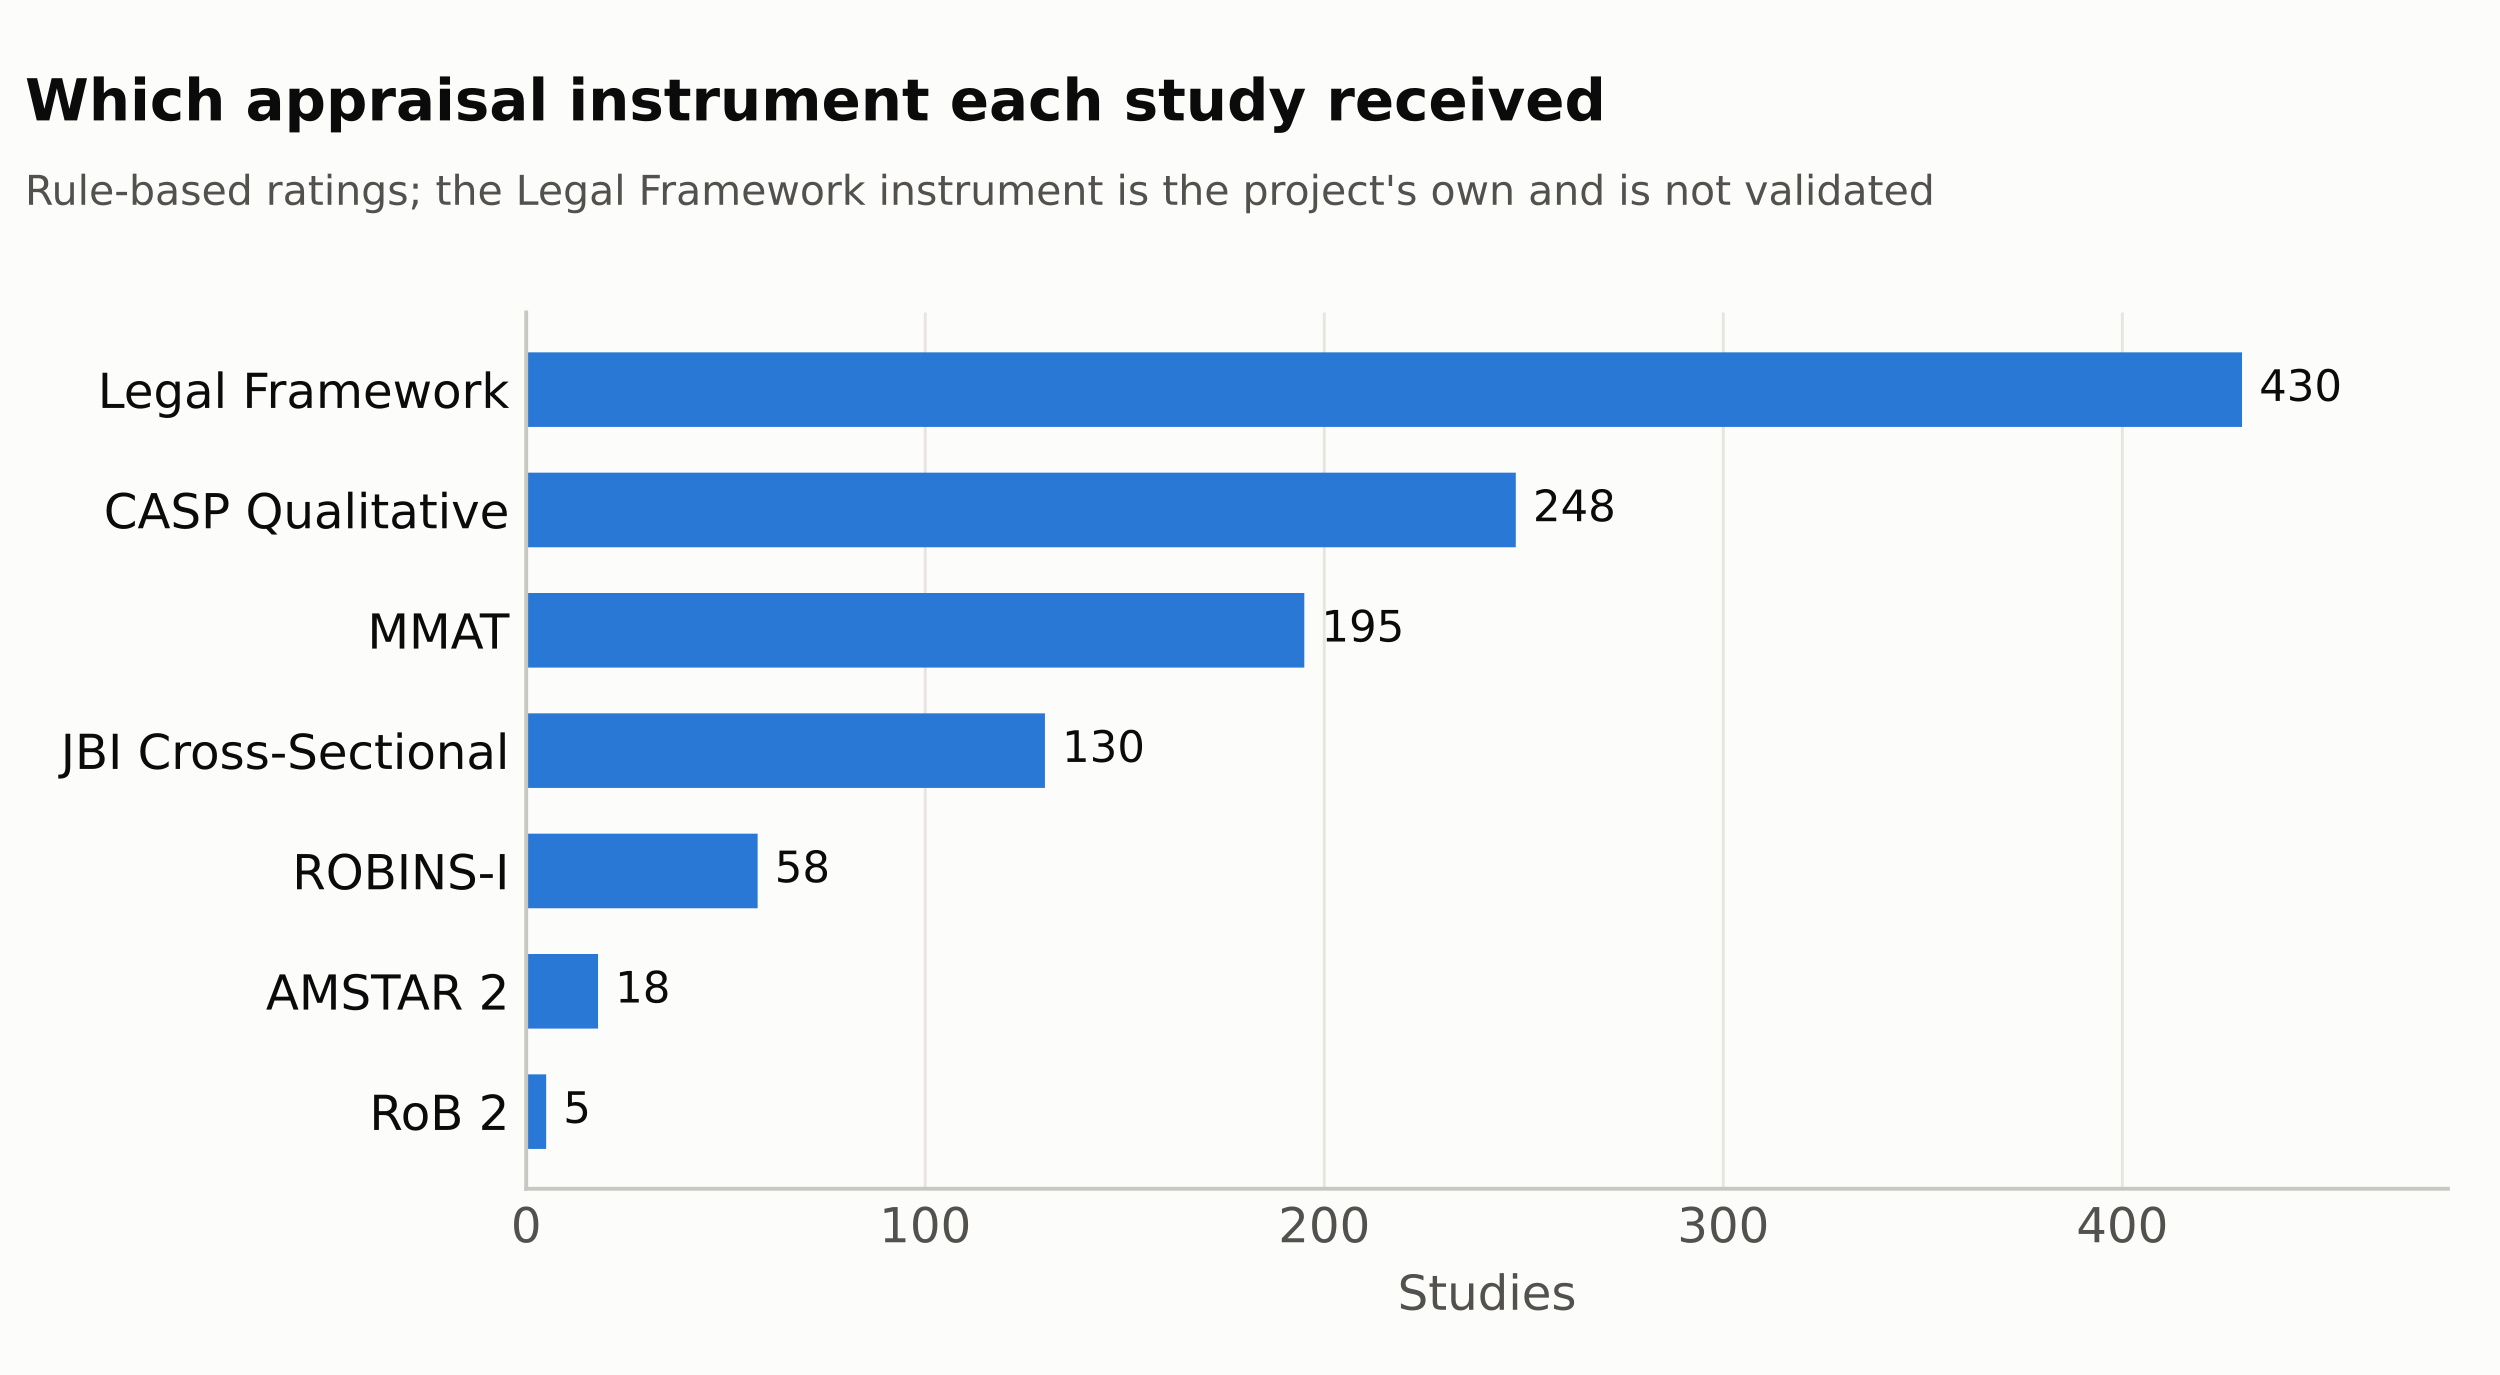
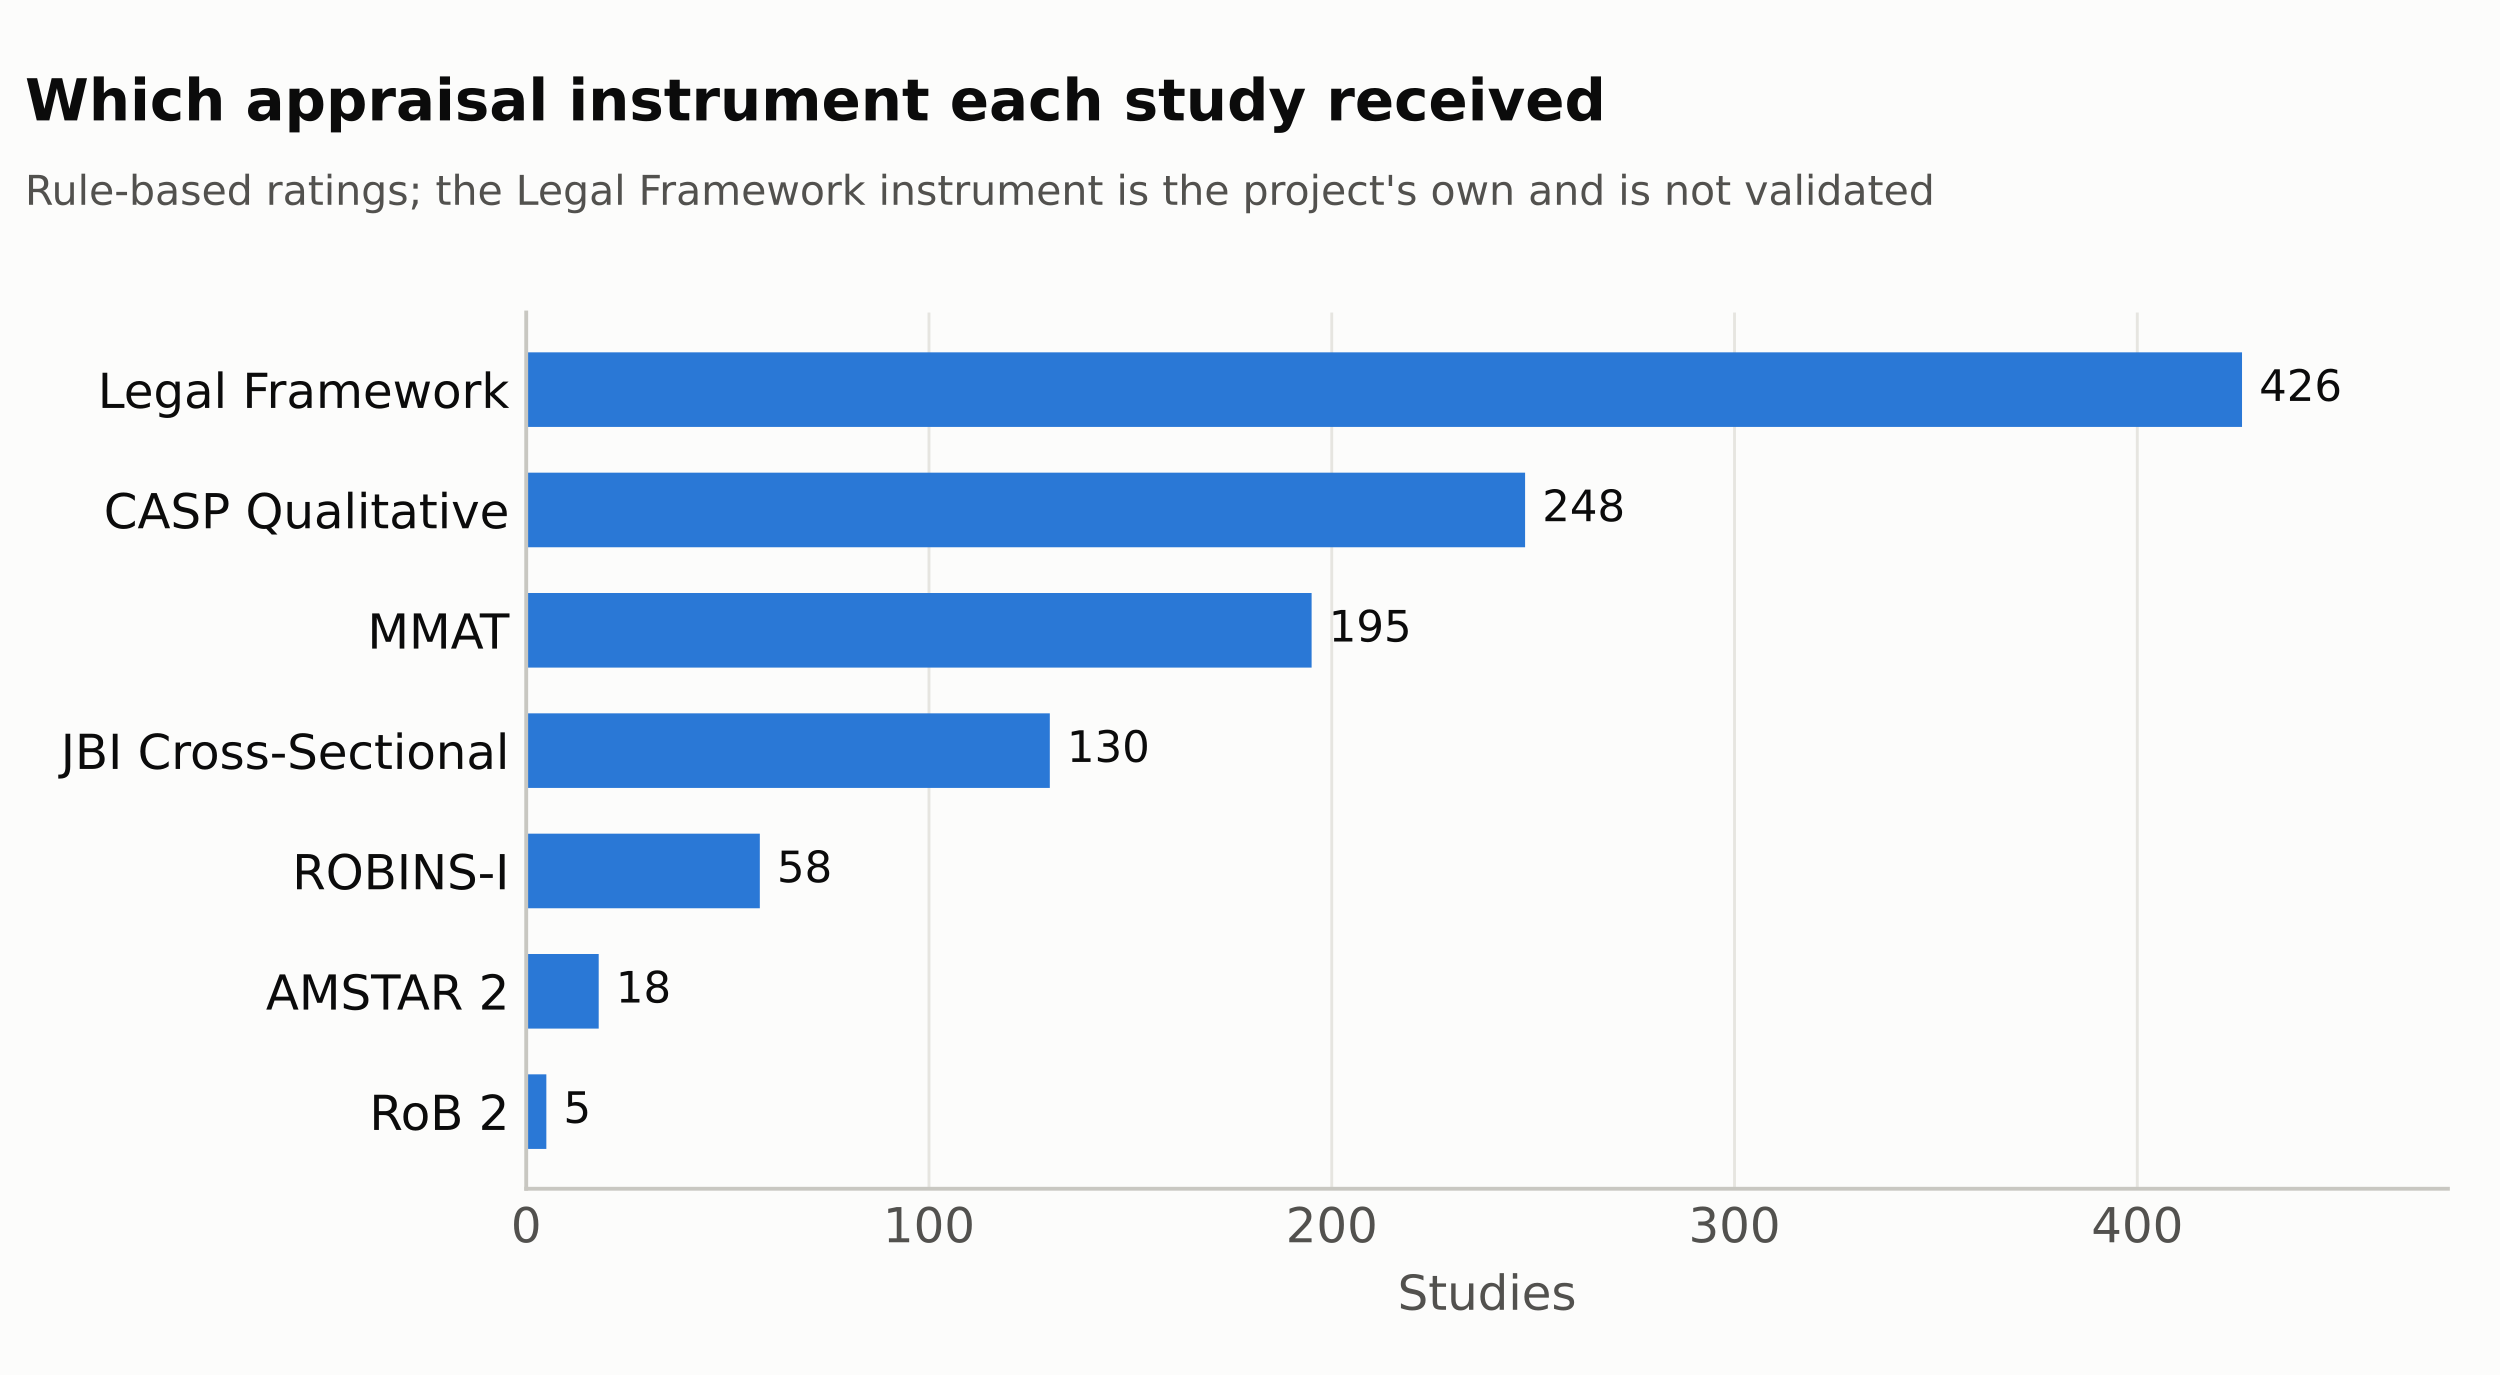
<svg xmlns="http://www.w3.org/2000/svg" width="518.4pt" height="285.12pt" viewBox="0 0 518.4 285.12" version="1.1">
  <defs>
    <style type="text/css">*{stroke-linejoin: round; stroke-linecap: butt}</style>
  </defs>
  <g id="figure_1">
    <g id="patch_1">
      <path d="M 0 285.12  L 518.4 285.12  L 518.4 0  L 0 0  z " style="fill: #fcfcfb" />
    </g>
    <g id="axes_1">
      <g id="patch_2">
        <path d="M 109.115 246.498  L 507.6 246.498  L 507.6 64.8  L 109.115 64.8  z " style="fill: #fcfcfb" />
      </g>
      <g id="matplotlib.axis_1">
        <g id="xtick_1">
          <g id="line2d_1">
            <path d="M 109.115 246.498  L 109.115 64.8  " clip-path="url(#p6c884c5d74)" style="fill: none; stroke: #e6e5e0; stroke-width: 0.6; stroke-linecap: square" />
          </g>
          <g id="line2d_2" />
          <g id="text_1">
            <text style="font-size: 10px; font-family: 'DejaVu Sans', 'Bitstream Vera Sans', 'Computer Modern Sans Serif', 'Lucida Grande', 'Verdana', 'Geneva', 'Lucid', 'Arial', 'Helvetica', 'Avant Garde', sans-serif; text-anchor: middle; fill: #52514e" x="109.115" y="257.595" transform="rotate(-0 109.115 257.5953)">0</text>
          </g>
        </g>
        <g id="xtick_2">
          <g id="line2d_3">
-             <path d="M 191.857 246.498  L 191.857 64.8  " clip-path="url(#p6c884c5d74)" style="fill: none; stroke: #e6e5e0; stroke-width: 0.6; stroke-linecap: square" />
+             <path d="M 192.634 246.498  L 192.634 64.8  " clip-path="url(#p6c884c5d74)" style="fill: none; stroke: #e6e5e0; stroke-width: 0.6; stroke-linecap: square" />
          </g>
          <g id="line2d_4" />
          <g id="text_2">
-             <text style="font-size: 10px; font-family: 'DejaVu Sans', 'Bitstream Vera Sans', 'Computer Modern Sans Serif', 'Lucida Grande', 'Verdana', 'Geneva', 'Lucid', 'Arial', 'Helvetica', 'Avant Garde', sans-serif; text-anchor: middle; fill: #52514e" x="191.857" y="257.595" transform="rotate(-0 191.8569 257.5953)">100</text>
+             <text style="font-size: 10px; font-family: 'DejaVu Sans', 'Bitstream Vera Sans', 'Computer Modern Sans Serif', 'Lucida Grande', 'Verdana', 'Geneva', 'Lucid', 'Arial', 'Helvetica', 'Avant Garde', sans-serif; text-anchor: middle; fill: #52514e" x="192.634" y="257.595" transform="rotate(-0 192.6338 257.5953)">100</text>
          </g>
        </g>
        <g id="xtick_3">
          <g id="line2d_5">
-             <path d="M 274.599 246.498  L 274.599 64.8  " clip-path="url(#p6c884c5d74)" style="fill: none; stroke: #e6e5e0; stroke-width: 0.6; stroke-linecap: square" />
+             <path d="M 276.153 246.498  L 276.153 64.8  " clip-path="url(#p6c884c5d74)" style="fill: none; stroke: #e6e5e0; stroke-width: 0.6; stroke-linecap: square" />
          </g>
          <g id="line2d_6" />
          <g id="text_3">
-             <text style="font-size: 10px; font-family: 'DejaVu Sans', 'Bitstream Vera Sans', 'Computer Modern Sans Serif', 'Lucida Grande', 'Verdana', 'Geneva', 'Lucid', 'Arial', 'Helvetica', 'Avant Garde', sans-serif; text-anchor: middle; fill: #52514e" x="274.599" y="257.595" transform="rotate(-0 274.5988 257.5953)">200</text>
+             <text style="font-size: 10px; font-family: 'DejaVu Sans', 'Bitstream Vera Sans', 'Computer Modern Sans Serif', 'Lucida Grande', 'Verdana', 'Geneva', 'Lucid', 'Arial', 'Helvetica', 'Avant Garde', sans-serif; text-anchor: middle; fill: #52514e" x="276.153" y="257.595" transform="rotate(-0 276.1526 257.5953)">200</text>
          </g>
        </g>
        <g id="xtick_4">
          <g id="line2d_7">
-             <path d="M 357.341 246.498  L 357.341 64.8  " clip-path="url(#p6c884c5d74)" style="fill: none; stroke: #e6e5e0; stroke-width: 0.6; stroke-linecap: square" />
+             <path d="M 359.671 246.498  L 359.671 64.8  " clip-path="url(#p6c884c5d74)" style="fill: none; stroke: #e6e5e0; stroke-width: 0.6; stroke-linecap: square" />
          </g>
          <g id="line2d_8" />
          <g id="text_4">
-             <text style="font-size: 10px; font-family: 'DejaVu Sans', 'Bitstream Vera Sans', 'Computer Modern Sans Serif', 'Lucida Grande', 'Verdana', 'Geneva', 'Lucid', 'Arial', 'Helvetica', 'Avant Garde', sans-serif; text-anchor: middle; fill: #52514e" x="357.341" y="257.595" transform="rotate(-0 357.3407 257.5953)">300</text>
+             <text style="font-size: 10px; font-family: 'DejaVu Sans', 'Bitstream Vera Sans', 'Computer Modern Sans Serif', 'Lucida Grande', 'Verdana', 'Geneva', 'Lucid', 'Arial', 'Helvetica', 'Avant Garde', sans-serif; text-anchor: middle; fill: #52514e" x="359.671" y="257.595" transform="rotate(-0 359.6715 257.5953)">300</text>
          </g>
        </g>
        <g id="xtick_5">
          <g id="line2d_9">
-             <path d="M 440.083 246.498  L 440.083 64.8  " clip-path="url(#p6c884c5d74)" style="fill: none; stroke: #e6e5e0; stroke-width: 0.6; stroke-linecap: square" />
+             <path d="M 443.19 246.498  L 443.19 64.8  " clip-path="url(#p6c884c5d74)" style="fill: none; stroke: #e6e5e0; stroke-width: 0.6; stroke-linecap: square" />
          </g>
          <g id="line2d_10" />
          <g id="text_5">
-             <text style="font-size: 10px; font-family: 'DejaVu Sans', 'Bitstream Vera Sans', 'Computer Modern Sans Serif', 'Lucida Grande', 'Verdana', 'Geneva', 'Lucid', 'Arial', 'Helvetica', 'Avant Garde', sans-serif; text-anchor: middle; fill: #52514e" x="440.083" y="257.595" transform="rotate(-0 440.0826 257.5953)">400</text>
+             <text style="font-size: 10px; font-family: 'DejaVu Sans', 'Bitstream Vera Sans', 'Computer Modern Sans Serif', 'Lucida Grande', 'Verdana', 'Geneva', 'Lucid', 'Arial', 'Helvetica', 'Avant Garde', sans-serif; text-anchor: middle; fill: #52514e" x="443.19" y="257.595" transform="rotate(-0 443.1903 257.5953)">400</text>
          </g>
        </g>
        <g id="text_6">
          <text style="font-size: 10px; font-family: 'DejaVu Sans', 'Bitstream Vera Sans', 'Computer Modern Sans Serif', 'Lucida Grande', 'Verdana', 'Geneva', 'Lucid', 'Arial', 'Helvetica', 'Avant Garde', sans-serif; text-anchor: middle; fill: #52514e" x="308.358" y="271.596" transform="rotate(-0 308.3575 271.5961)">Studies</text>
        </g>
      </g>
      <g id="matplotlib.axis_2">
        <g id="ytick_1">
          <g id="line2d_11" />
          <g id="text_7">
            <text style="font-size: 10px; font-family: 'DejaVu Sans', 'Bitstream Vera Sans', 'Computer Modern Sans Serif', 'Lucida Grande', 'Verdana', 'Geneva', 'Lucid', 'Arial', 'Helvetica', 'Avant Garde', sans-serif; text-anchor: end; fill: #0b0b0b" x="105.615" y="84.593" transform="rotate(-0 105.615 84.5932)">Legal Framework</text>
          </g>
        </g>
        <g id="ytick_2">
          <g id="line2d_12" />
          <g id="text_8">
            <text style="font-size: 10px; font-family: 'DejaVu Sans', 'Bitstream Vera Sans', 'Computer Modern Sans Serif', 'Lucida Grande', 'Verdana', 'Geneva', 'Lucid', 'Arial', 'Helvetica', 'Avant Garde', sans-serif; text-anchor: end; fill: #0b0b0b" x="105.615" y="109.545" transform="rotate(-0 105.615 109.5448)">CASP Qualitative</text>
          </g>
        </g>
        <g id="ytick_3">
          <g id="line2d_13" />
          <g id="text_9">
            <text style="font-size: 10px; font-family: 'DejaVu Sans', 'Bitstream Vera Sans', 'Computer Modern Sans Serif', 'Lucida Grande', 'Verdana', 'Geneva', 'Lucid', 'Arial', 'Helvetica', 'Avant Garde', sans-serif; text-anchor: end; fill: #0b0b0b" x="105.615" y="134.496" transform="rotate(-0 105.615 134.496)">MMAT</text>
          </g>
        </g>
        <g id="ytick_4">
          <g id="line2d_14" />
          <g id="text_10">
            <text style="font-size: 10px; font-family: 'DejaVu Sans', 'Bitstream Vera Sans', 'Computer Modern Sans Serif', 'Lucida Grande', 'Verdana', 'Geneva', 'Lucid', 'Arial', 'Helvetica', 'Avant Garde', sans-serif; text-anchor: end; fill: #0b0b0b" x="105.615" y="159.448" transform="rotate(-0 105.615 159.448)">JBI Cross-Sectional</text>
          </g>
        </g>
        <g id="ytick_5">
          <g id="line2d_15" />
          <g id="text_11">
            <text style="font-size: 10px; font-family: 'DejaVu Sans', 'Bitstream Vera Sans', 'Computer Modern Sans Serif', 'Lucida Grande', 'Verdana', 'Geneva', 'Lucid', 'Arial', 'Helvetica', 'Avant Garde', sans-serif; text-anchor: end; fill: #0b0b0b" x="105.615" y="184.399" transform="rotate(-0 105.615 184.3993)">ROBINS-I</text>
          </g>
        </g>
        <g id="ytick_6">
          <g id="line2d_16" />
          <g id="text_12">
            <text style="font-size: 10px; font-family: 'DejaVu Sans', 'Bitstream Vera Sans', 'Computer Modern Sans Serif', 'Lucida Grande', 'Verdana', 'Geneva', 'Lucid', 'Arial', 'Helvetica', 'Avant Garde', sans-serif; text-anchor: end; fill: #0b0b0b" x="105.615" y="209.351" transform="rotate(-0 105.615 209.3509)">AMSTAR 2</text>
          </g>
        </g>
        <g id="ytick_7">
          <g id="line2d_17" />
          <g id="text_13">
            <text style="font-size: 10px; font-family: 'DejaVu Sans', 'Bitstream Vera Sans', 'Computer Modern Sans Serif', 'Lucida Grande', 'Verdana', 'Geneva', 'Lucid', 'Arial', 'Helvetica', 'Avant Garde', sans-serif; text-anchor: end; fill: #0b0b0b" x="105.615" y="234.303" transform="rotate(-0 105.615 234.3025)">RoB 2</text>
          </g>
        </g>
      </g>
      <g id="patch_3">
        <path d="M 109.115 73.059  L 464.905 73.059  L 464.905 88.529  L 109.115 88.529  z " clip-path="url(#p6c884c5d74)" style="fill: #2a78d6" />
      </g>
      <g id="patch_4">
-         <path d="M 109.115 98.011  L 314.315 98.011  L 314.315 113.481  L 109.115 113.481  z " clip-path="url(#p6c884c5d74)" style="fill: #2a78d6" />
+         <path d="M 109.115 98.011  L 316.242 98.011  L 316.242 113.481  L 109.115 113.481  z " clip-path="url(#p6c884c5d74)" style="fill: #2a78d6" />
      </g>
      <g id="patch_5">
-         <path d="M 109.115 122.962  L 270.462 122.962  L 270.462 138.432  L 109.115 138.432  z " clip-path="url(#p6c884c5d74)" style="fill: #2a78d6" />
+         <path d="M 109.115 122.962  L 271.977 122.962  L 271.977 138.432  L 109.115 138.432  z " clip-path="url(#p6c884c5d74)" style="fill: #2a78d6" />
      </g>
      <g id="patch_6">
-         <path d="M 109.115 147.914  L 216.679 147.914  L 216.679 163.384  L 109.115 163.384  z " clip-path="url(#p6c884c5d74)" style="fill: #2a78d6" />
+         <path d="M 109.115 147.914  L 217.689 147.914  L 217.689 163.384  L 109.115 163.384  z " clip-path="url(#p6c884c5d74)" style="fill: #2a78d6" />
      </g>
      <g id="patch_7">
-         <path d="M 109.115 172.865  L 157.105 172.865  L 157.105 188.335  L 109.115 188.335  z " clip-path="url(#p6c884c5d74)" style="fill: #2a78d6" />
+         <path d="M 109.115 172.865  L 157.556 172.865  L 157.556 188.335  L 109.115 188.335  z " clip-path="url(#p6c884c5d74)" style="fill: #2a78d6" />
      </g>
      <g id="patch_8">
-         <path d="M 109.115 197.817  L 124.009 197.817  L 124.009 213.287  L 109.115 213.287  z " clip-path="url(#p6c884c5d74)" style="fill: #2a78d6" />
+         <path d="M 109.115 197.817  L 124.148 197.817  L 124.148 213.287  L 109.115 213.287  z " clip-path="url(#p6c884c5d74)" style="fill: #2a78d6" />
      </g>
      <g id="patch_9">
-         <path d="M 109.115 222.769  L 113.252 222.769  L 113.252 238.239  L 109.115 238.239  z " clip-path="url(#p6c884c5d74)" style="fill: #2a78d6" />
+         <path d="M 109.115 222.769  L 113.291 222.769  L 113.291 238.239  L 109.115 238.239  z " clip-path="url(#p6c884c5d74)" style="fill: #2a78d6" />
      </g>
      <g id="patch_10">
        <path d="M 109.115 246.498  L 109.115 64.8  " style="fill: none; stroke: #c8c7c1; stroke-width: 0.8; stroke-linejoin: miter; stroke-linecap: square" />
      </g>
      <g id="patch_11">
        <path d="M 109.115 246.498  L 507.6 246.498  " style="fill: none; stroke: #c8c7c1; stroke-width: 0.8; stroke-linejoin: miter; stroke-linecap: square" />
      </g>
      <g id="text_14">
-         <text style="font-size: 9px; font-family: 'DejaVu Sans', 'Bitstream Vera Sans', 'Computer Modern Sans Serif', 'Lucida Grande', 'Verdana', 'Geneva', 'Lucid', 'Arial', 'Helvetica', 'Avant Garde', sans-serif; text-anchor: start; fill: #0b0b0b" x="468.463" y="83.132" transform="rotate(-0 468.4631 83.13187)">430</text>
+         <text style="font-size: 9px; font-family: 'DejaVu Sans', 'Bitstream Vera Sans', 'Computer Modern Sans Serif', 'Lucida Grande', 'Verdana', 'Geneva', 'Lucid', 'Arial', 'Helvetica', 'Avant Garde', sans-serif; text-anchor: start; fill: #0b0b0b" x="468.463" y="83.132" transform="rotate(-0 468.4631 83.13187)">426</text>
      </g>
      <g id="text_15">
-         <text style="font-size: 9px; font-family: 'DejaVu Sans', 'Bitstream Vera Sans', 'Computer Modern Sans Serif', 'Lucida Grande', 'Verdana', 'Geneva', 'Lucid', 'Arial', 'Helvetica', 'Avant Garde', sans-serif; text-anchor: start; fill: #0b0b0b" x="317.873" y="108.083" transform="rotate(-0 317.8728 108.0835)">248</text>
+         <text style="font-size: 9px; font-family: 'DejaVu Sans', 'Bitstream Vera Sans', 'Computer Modern Sans Serif', 'Lucida Grande', 'Verdana', 'Geneva', 'Lucid', 'Arial', 'Helvetica', 'Avant Garde', sans-serif; text-anchor: start; fill: #0b0b0b" x="319.8" y="108.083" transform="rotate(-0 319.7996 108.0835)">248</text>
      </g>
      <g id="text_16">
-         <text style="font-size: 9px; font-family: 'DejaVu Sans', 'Bitstream Vera Sans', 'Computer Modern Sans Serif', 'Lucida Grande', 'Verdana', 'Geneva', 'Lucid', 'Arial', 'Helvetica', 'Avant Garde', sans-serif; text-anchor: start; fill: #0b0b0b" x="274.02" y="133.035" transform="rotate(-0 274.0196 133.0351)">195</text>
+         <text style="font-size: 9px; font-family: 'DejaVu Sans', 'Bitstream Vera Sans', 'Computer Modern Sans Serif', 'Lucida Grande', 'Verdana', 'Geneva', 'Lucid', 'Arial', 'Helvetica', 'Avant Garde', sans-serif; text-anchor: start; fill: #0b0b0b" x="275.535" y="133.035" transform="rotate(-0 275.5346 133.0351)">195</text>
      </g>
      <g id="text_17">
-         <text style="font-size: 9px; font-family: 'DejaVu Sans', 'Bitstream Vera Sans', 'Computer Modern Sans Serif', 'Lucida Grande', 'Verdana', 'Geneva', 'Lucid', 'Arial', 'Helvetica', 'Avant Garde', sans-serif; text-anchor: start; fill: #0b0b0b" x="220.237" y="157.987" transform="rotate(-0 220.2374 157.9867)">130</text>
+         <text style="font-size: 9px; font-family: 'DejaVu Sans', 'Bitstream Vera Sans', 'Computer Modern Sans Serif', 'Lucida Grande', 'Verdana', 'Geneva', 'Lucid', 'Arial', 'Helvetica', 'Avant Garde', sans-serif; text-anchor: start; fill: #0b0b0b" x="221.247" y="157.987" transform="rotate(-0 221.2474 157.9867)">130</text>
      </g>
      <g id="text_18">
-         <text style="font-size: 9px; font-family: 'DejaVu Sans', 'Bitstream Vera Sans', 'Computer Modern Sans Serif', 'Lucida Grande', 'Verdana', 'Geneva', 'Lucid', 'Arial', 'Helvetica', 'Avant Garde', sans-serif; text-anchor: start; fill: #0b0b0b" x="160.663" y="182.938" transform="rotate(-0 160.6632 182.9383)">58</text>
+         <text style="font-size: 9px; font-family: 'DejaVu Sans', 'Bitstream Vera Sans', 'Computer Modern Sans Serif', 'Lucida Grande', 'Verdana', 'Geneva', 'Lucid', 'Arial', 'Helvetica', 'Avant Garde', sans-serif; text-anchor: start; fill: #0b0b0b" x="161.114" y="182.938" transform="rotate(-0 161.1138 182.9383)">58</text>
      </g>
      <g id="text_19">
-         <text style="font-size: 9px; font-family: 'DejaVu Sans', 'Bitstream Vera Sans', 'Computer Modern Sans Serif', 'Lucida Grande', 'Verdana', 'Geneva', 'Lucid', 'Arial', 'Helvetica', 'Avant Garde', sans-serif; text-anchor: start; fill: #0b0b0b" x="127.566" y="207.89" transform="rotate(-0 127.5664 207.8899)">18</text>
+         <text style="font-size: 9px; font-family: 'DejaVu Sans', 'Bitstream Vera Sans', 'Computer Modern Sans Serif', 'Lucida Grande', 'Verdana', 'Geneva', 'Lucid', 'Arial', 'Helvetica', 'Avant Garde', sans-serif; text-anchor: start; fill: #0b0b0b" x="127.706" y="207.89" transform="rotate(-0 127.7063 207.8899)">18</text>
      </g>
      <g id="text_20">
-         <text style="font-size: 9px; font-family: 'DejaVu Sans', 'Bitstream Vera Sans', 'Computer Modern Sans Serif', 'Lucida Grande', 'Verdana', 'Geneva', 'Lucid', 'Arial', 'Helvetica', 'Avant Garde', sans-serif; text-anchor: start; fill: #0b0b0b" x="116.81" y="232.842" transform="rotate(-0 116.81 232.8416)">5</text>
+         <text style="font-size: 9px; font-family: 'DejaVu Sans', 'Bitstream Vera Sans', 'Computer Modern Sans Serif', 'Lucida Grande', 'Verdana', 'Geneva', 'Lucid', 'Arial', 'Helvetica', 'Avant Garde', sans-serif; text-anchor: start; fill: #0b0b0b" x="116.849" y="232.842" transform="rotate(-0 116.8488 232.8416)">5</text>
      </g>
    </g>
    <g id="text_21">
      <text style="font-weight: 700; font-size: 12px; font-family: 'DejaVu Sans', 'Bitstream Vera Sans', 'Computer Modern Sans Serif', 'Lucida Grande', 'Verdana', 'Geneva', 'Lucid', 'Arial', 'Helvetica', 'Avant Garde', sans-serif; text-anchor: start; fill: #0b0b0b" x="5.184" y="24.958" transform="rotate(-0 5.184 24.95812)">Which appraisal instrument each study received</text>
    </g>
    <g id="text_22">
      <text style="font-size: 8.5px; font-family: 'DejaVu Sans', 'Bitstream Vera Sans', 'Computer Modern Sans Serif', 'Lucida Grande', 'Verdana', 'Geneva', 'Lucid', 'Arial', 'Helvetica', 'Avant Garde', sans-serif; text-anchor: start; fill: #52514e" x="5.184" y="42.459" transform="rotate(-0 5.184 42.45867)">Rule-based ratings; the Legal Framework instrument is the project's own and is not validated</text>
    </g>
  </g>
  <defs>
    <clipPath id="p6c884c5d74">
      <rect x="109.115" y="64.8" width="398.485" height="181.698" />
    </clipPath>
  </defs>
</svg>
